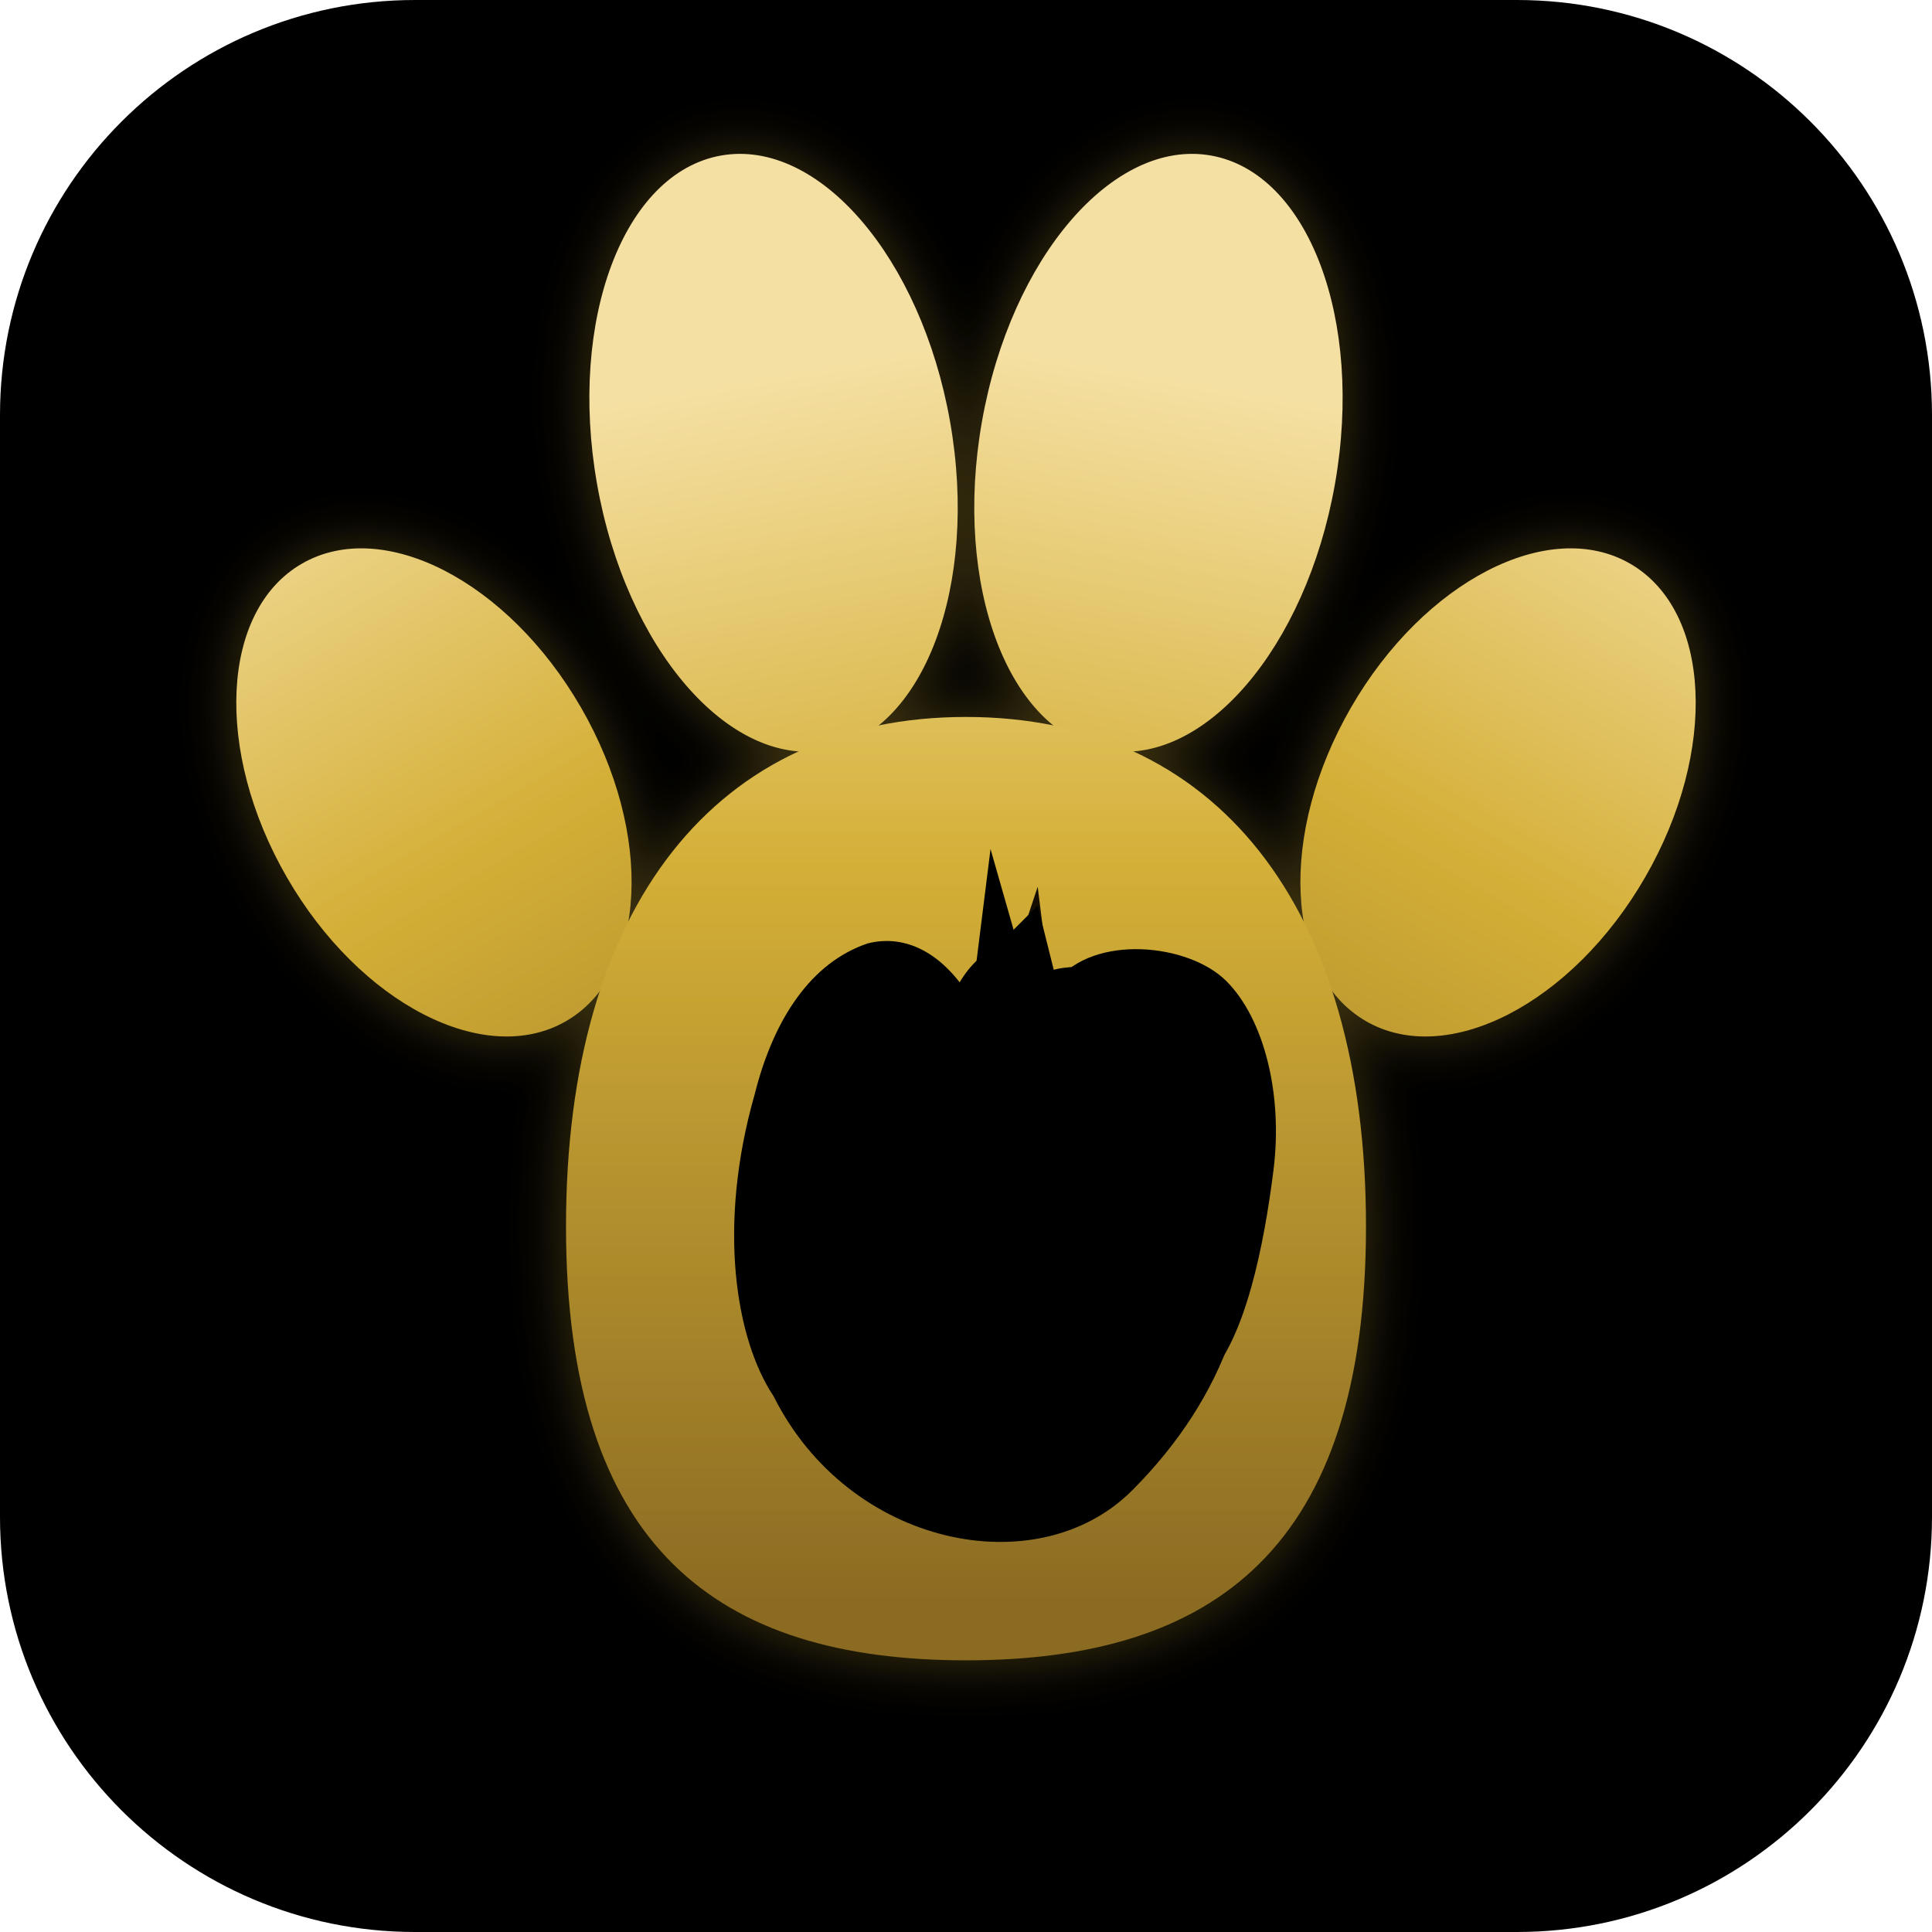
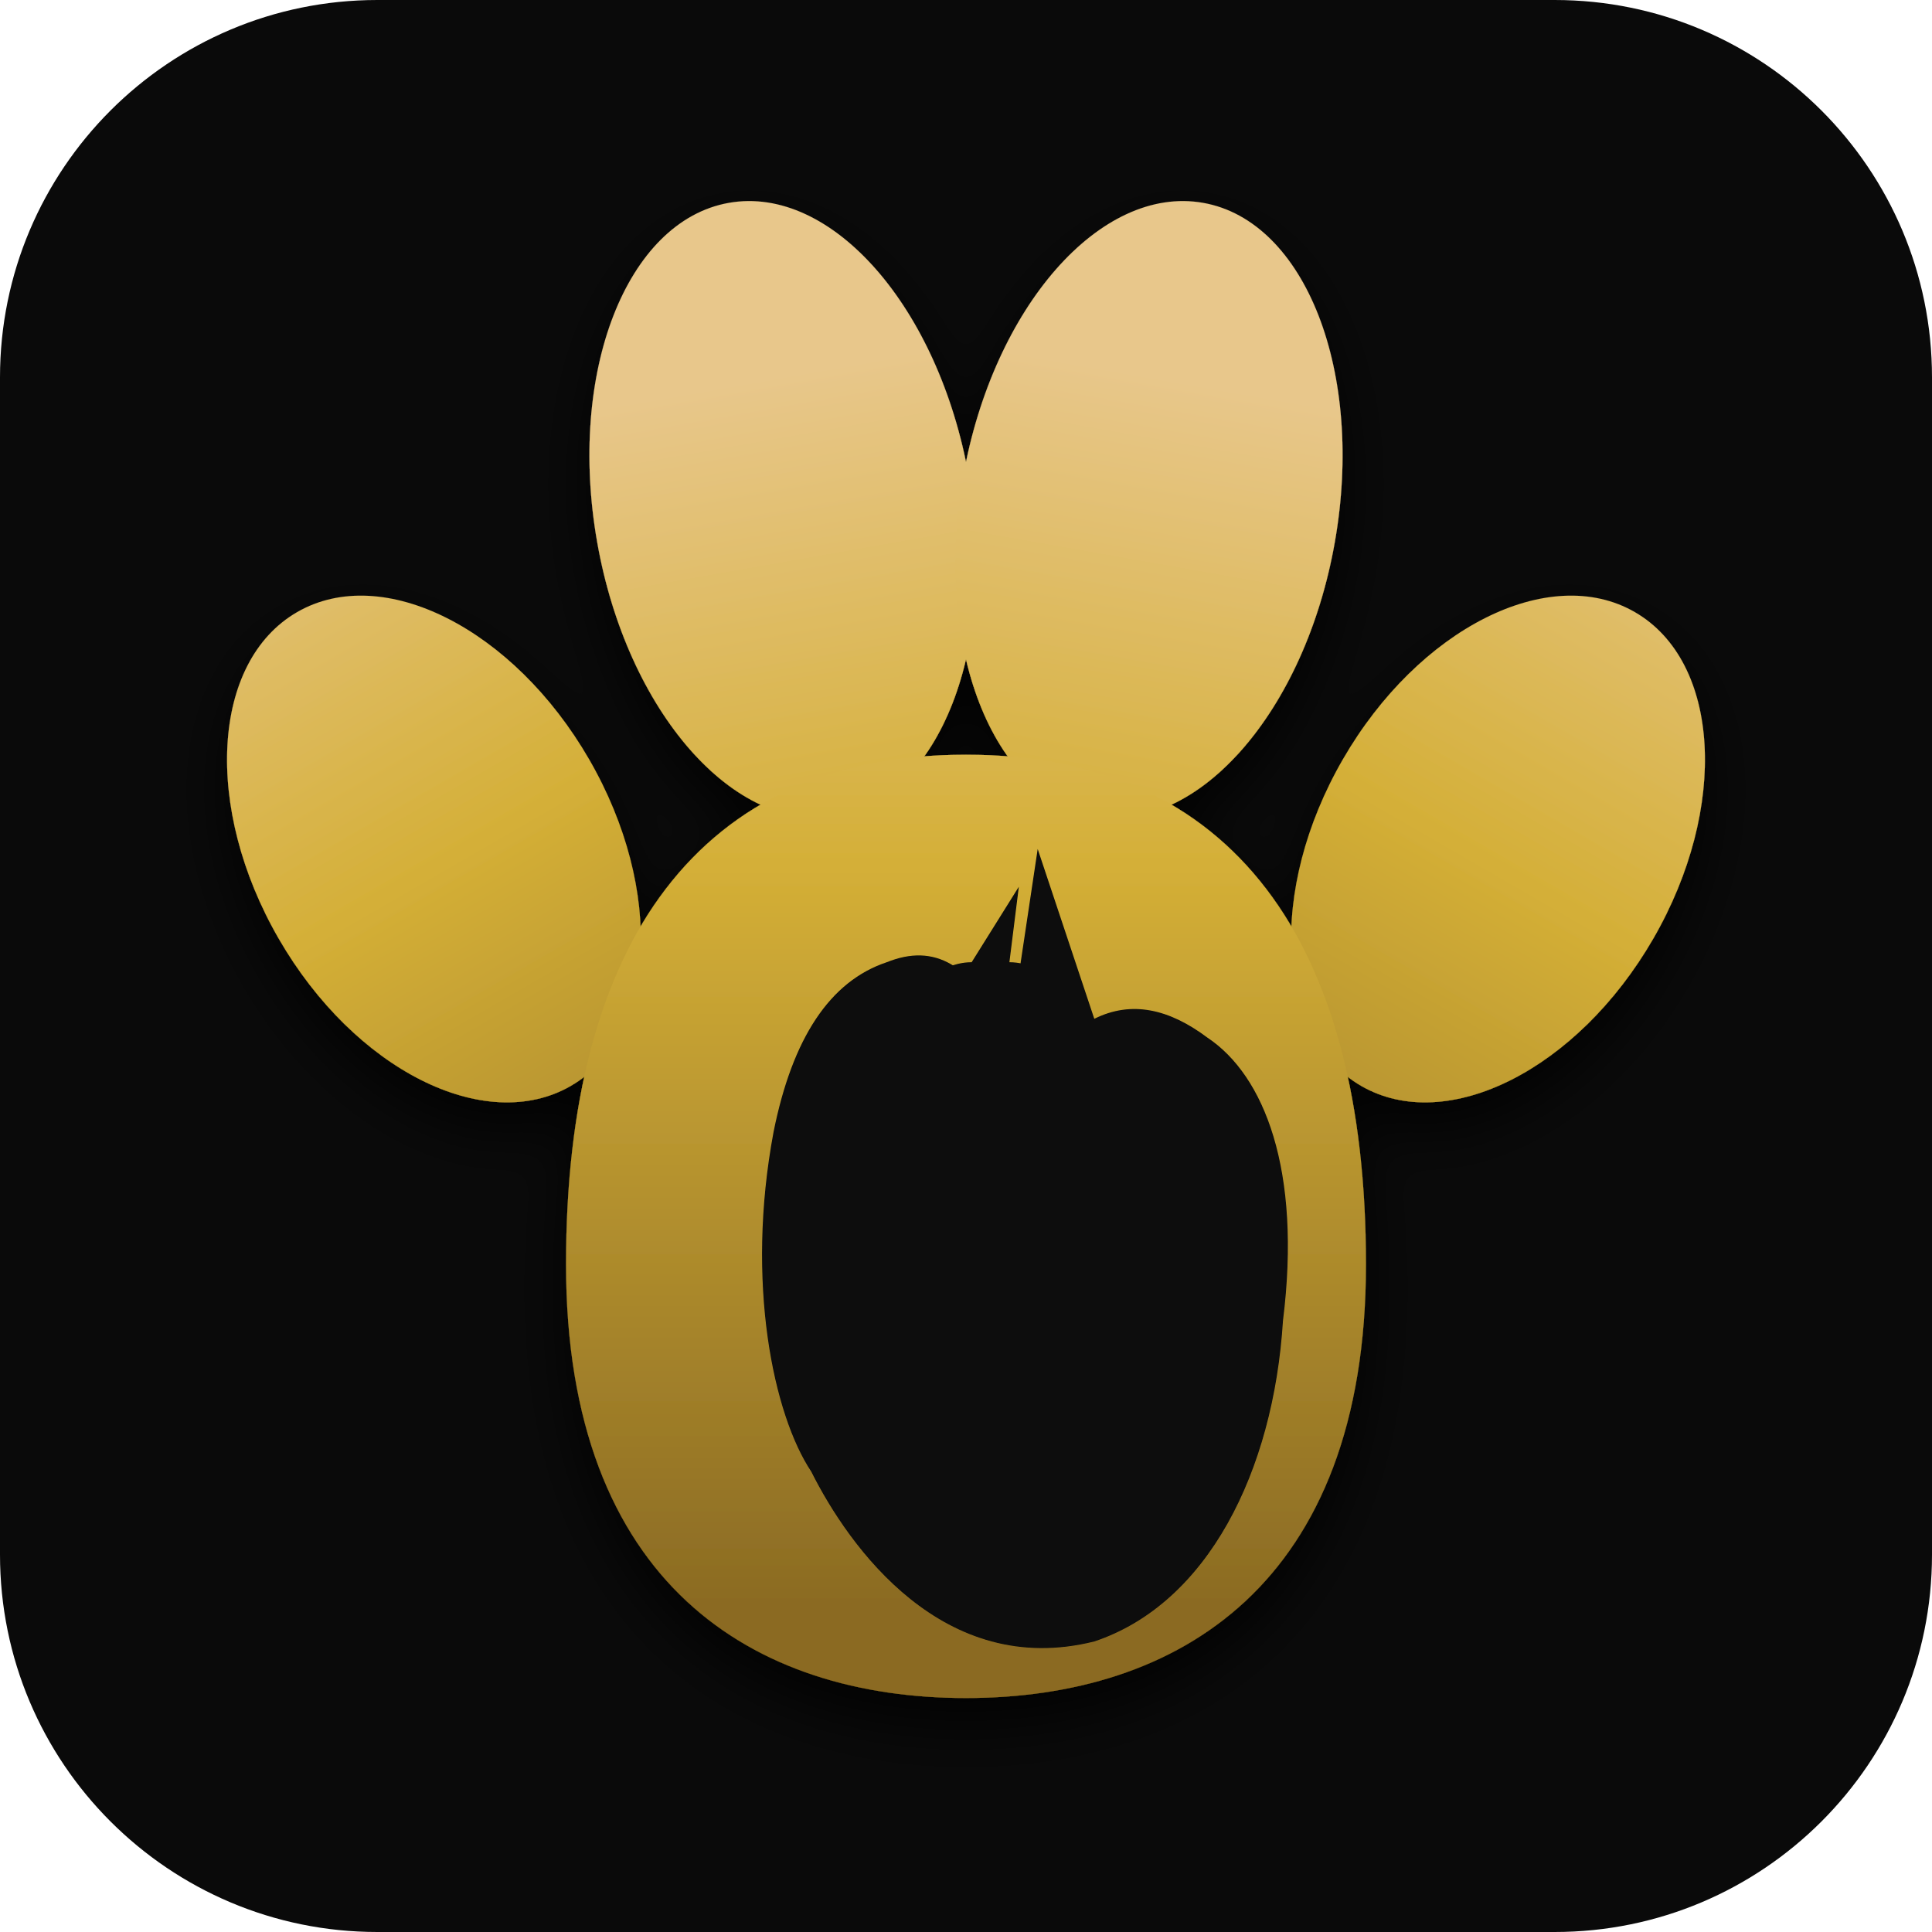
<svg xmlns="http://www.w3.org/2000/svg" width="1024" height="1024" viewBox="0 0 1024 1024" fill="none">
-   <rect width="1024" height="1024" rx="220" fill="black" />
+   <rect width="1024" height="1024" rx="200" fill="#0A0A0A" />
  <defs>
-     <linearGradient id="gold-shine" x1="512" y1="200" x2="512" y2="850" gradientUnits="userSpaceOnUse">
-       <stop offset="0" stop-color="#F5E0A3" />
+     <linearGradient id="gold-gradient-3d" x1="512" y1="200" x2="512" y2="850" gradientUnits="userSpaceOnUse">
+       <stop offset="0" stop-color="#E8C78B" />
      <stop offset="0.4" stop-color="#D4AF37" />
      <stop offset="1" stop-color="#8B6B23" />
    </linearGradient>
-     <filter id="outer-glow" x="-20%" y="-20%" width="140%" height="140%">
-       <feGaussianBlur in="SourceAlpha" stdDeviation="15" result="blur" />
-       <feOffset dx="0" dy="0" result="offsetblur" />
-       <feFlood flood-color="#D4AF37" flood-opacity="0.3" />
-       <feComposite in2="offsetblur" operator="in" />
-       <feMerge>
-         <feMergeNode />
-         <feMergeNode in="SourceGraphic" />
-       </feMerge>
+     <filter id="shadow-3d" x="-20%" y="-20%" width="140%" height="140%">
+       <feDropShadow dx="0" dy="15" stdDeviation="15" flood-color="black" flood-opacity="0.8" />
    </filter>
  </defs>
-   <g filter="url(#outer-glow)">
-     <ellipse cx="230" cy="420" rx="90" ry="140" fill="url(#gold-shine)" transform="rotate(-30, 230, 420)" />
-     <ellipse cx="410" cy="240" rx="95" ry="160" fill="url(#gold-shine)" transform="rotate(-10, 410, 240)" />
-     <ellipse cx="614" cy="240" rx="95" ry="160" fill="url(#gold-shine)" transform="rotate(10, 614, 240)" />
-     <ellipse cx="794" cy="420" rx="90" ry="140" fill="url(#gold-shine)" transform="rotate(30, 794, 420)" />
-     <path d="M512 380              C380 380 300 480 300 650              C300 820 380 880 512 880              C644 880 724 820 724 650              C724 480 644 380 512 380 Z" fill="url(#gold-shine)" />
-     <path d="M540 500              C525 500 510 510 500 540              C490 570 490 610 505 650              C515 680 535 720 560 740              C580 755 620 755 640 730              C660 710 670 660 675 620              C680 580 670 540 650 520              C630 500 580 495 560 520              L550 480              L520 510              C530 505 540 500 540 500 Z" fill="black" />
-     <path d="M520 520              C500 520 480 540 475 580              C470 620 470 680 500 740              C520 780 570 780 600 740              C630 700 650 640 650 580              C650 540 630 520 610 520              C590 520 570 530 560 550              L550 470 L530 530              C530 520 520 520 520 520 Z" fill="black" opacity="0.9" />
-     <path d="M410 740              C390 710 380 650 400 580              C410 540 430 510 460 500              C480 495 500 505 515 530              L525 450              L545 520              C560 510 580 510 600 520              C630 535 650 570 660 620              C670 680 650 740 600 790              C550 840 450 820 410 740 Z" fill="black" />
+   <g filter="url(#shadow-3d)">
+     <ellipse cx="230" cy="450" rx="95" ry="145" fill="url(#gold-gradient-3d)" transform="rotate(-30, 230, 450)" />
+     <ellipse cx="415" cy="270" rx="100" ry="165" fill="url(#gold-gradient-3d)" transform="rotate(-10, 415, 270)" />
+     <ellipse cx="609" cy="270" rx="100" ry="165" fill="url(#gold-gradient-3d)" transform="rotate(10, 609, 270)" />
+     <ellipse cx="794" cy="450" rx="95" ry="145" fill="url(#gold-gradient-3d)" transform="rotate(30, 794, 450)" />
+     <path d="M512 400              C370 400 300 500 300 670              C300 840 400 900 512 900              C624 900 724 840 724 670              C724 500 654 400 512 400 Z" fill="url(#gold-gradient-3d)" />
+     <path d="M515 510              C505 510 495 515 485 525              C475 535 465 550 460 580              C455 610 455 660 490 730              C505 760 545 760 560 730              C595 660 595 610 590 580              C585 550 575 535 565 525              C555 515 545 510 535 510              L540 470              L515 510 Z" fill="#0A0A0A" />
+     <path d="M430 780              C410 750 395 680 410 600              C420 550 440 520 470 510              C495 500 515 510 535 550              L550 450              L580 540              C600 530 620 535 640 550              C670 570 690 620 680 700              C675 780 640 850 580 870              C500 890 450 820 430 780 Z" fill="#0A0A0A" />
  </g>
</svg>
